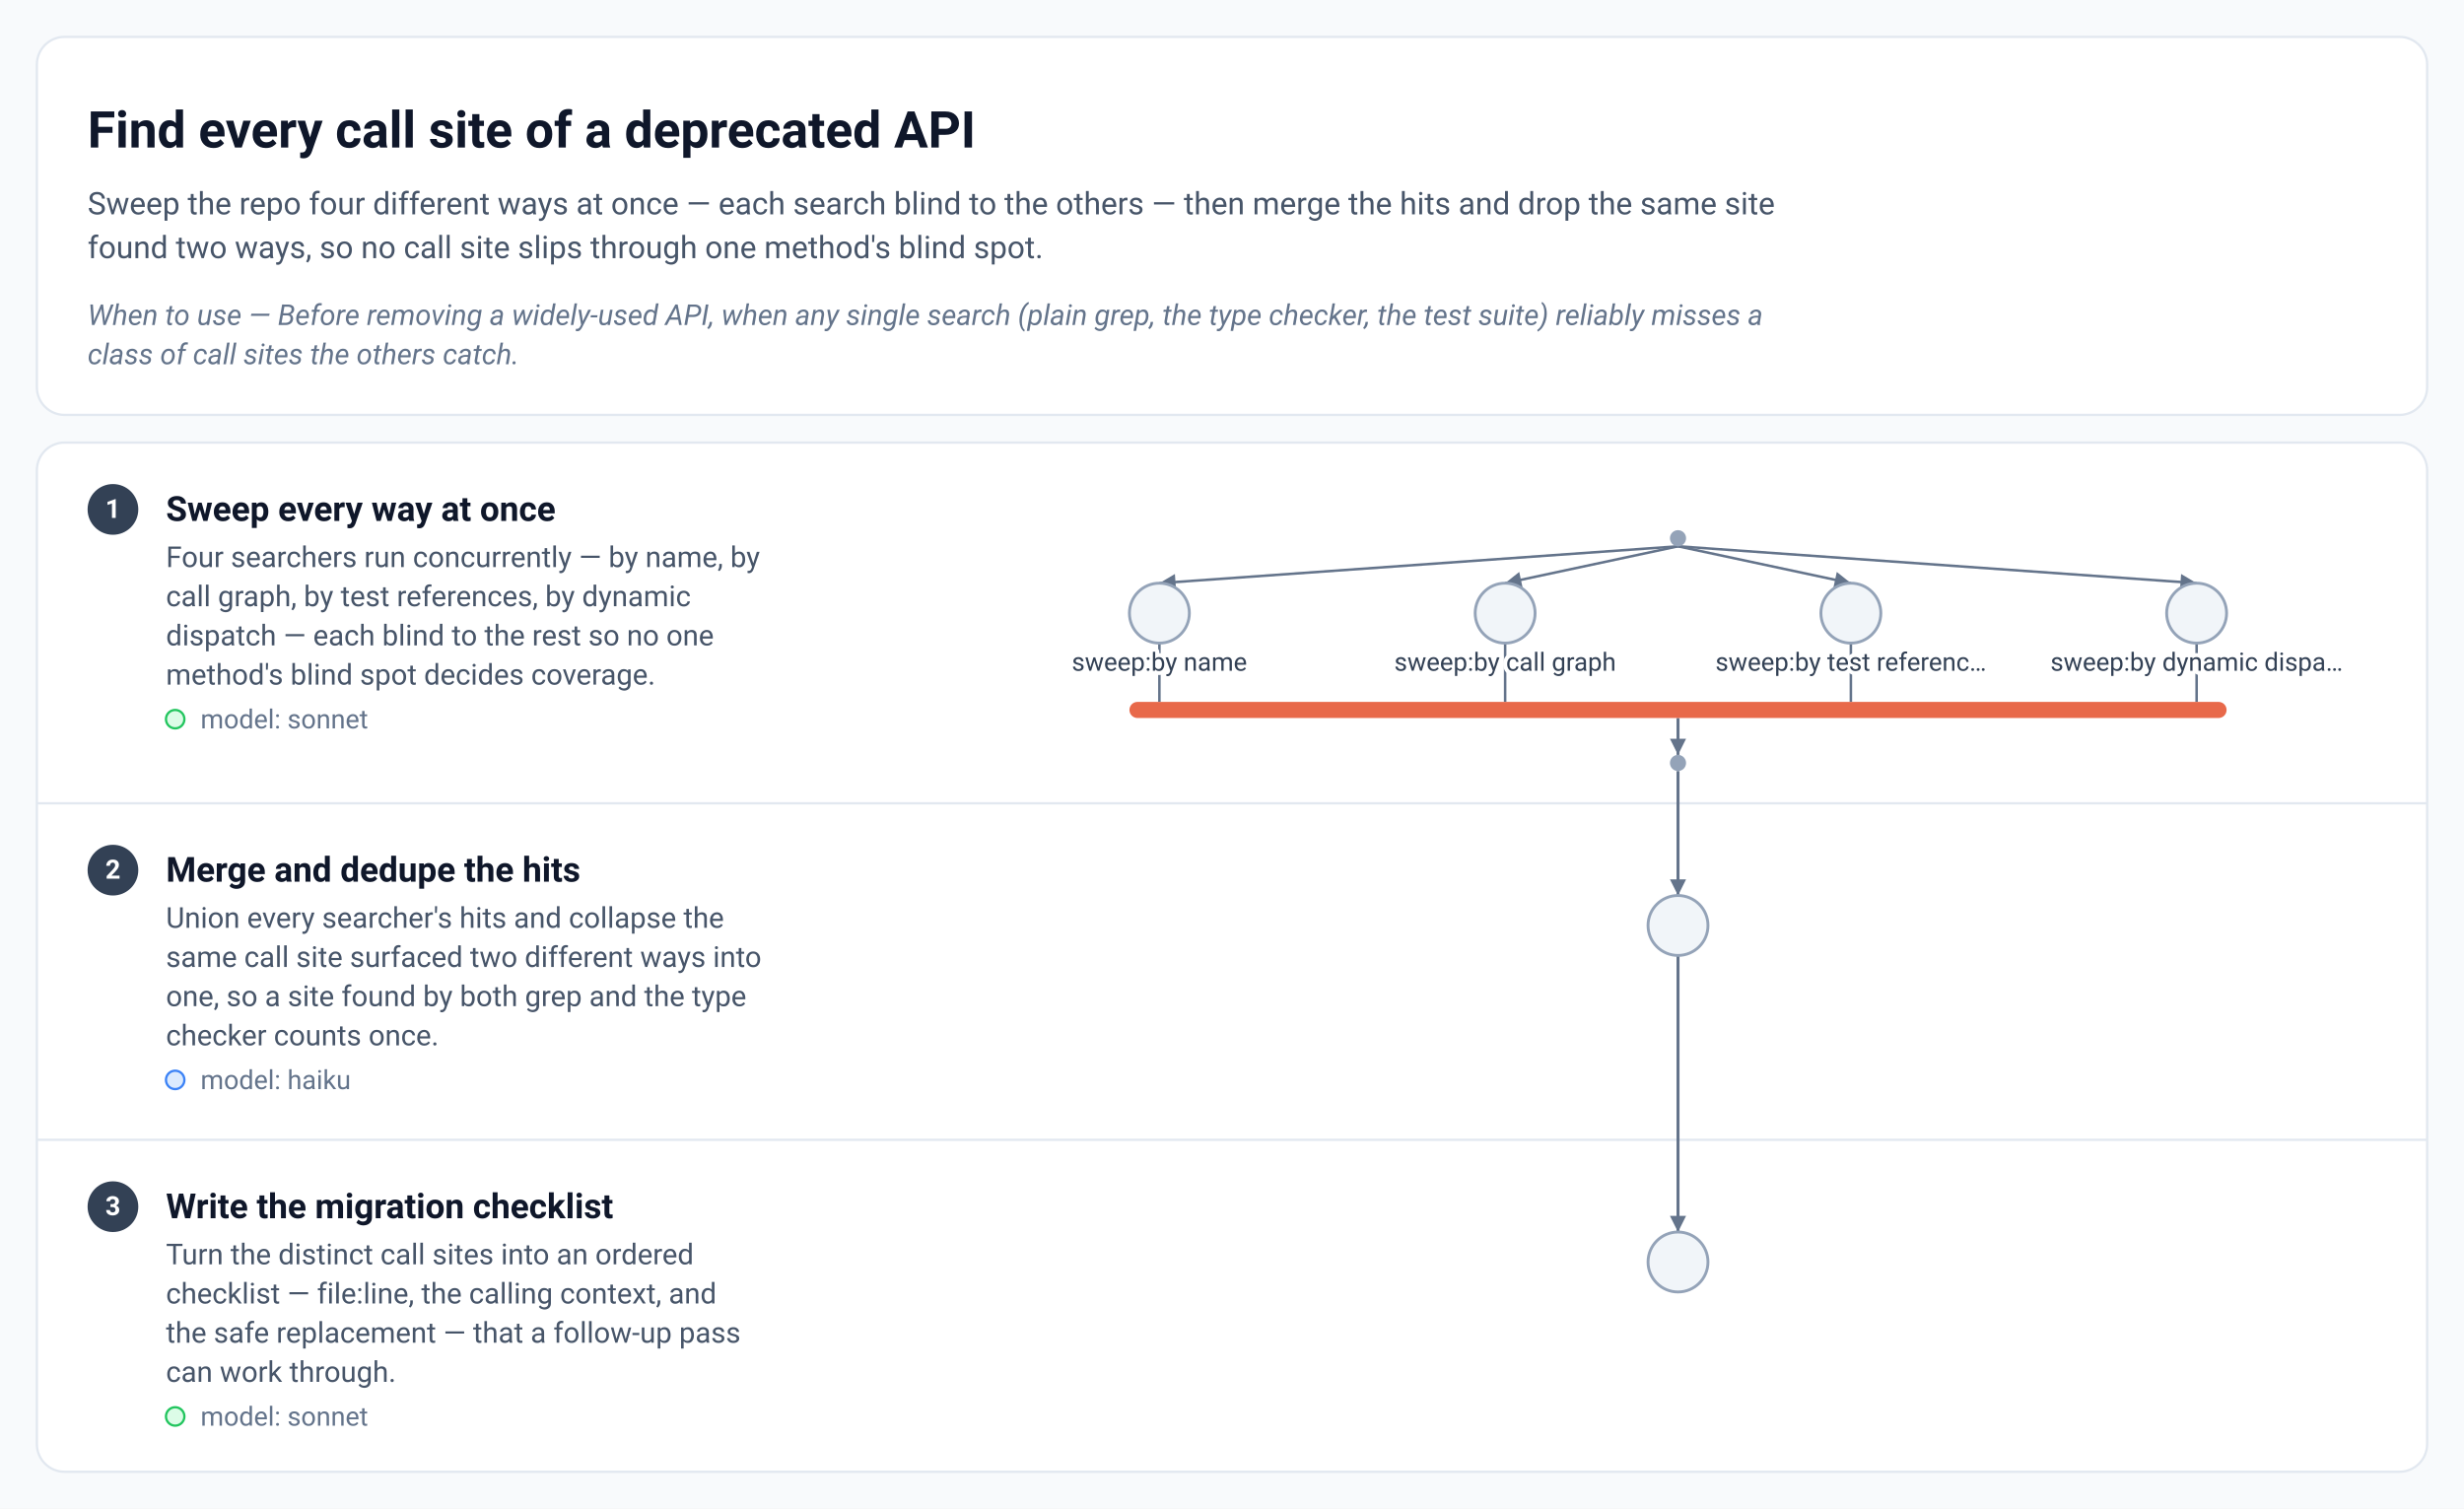
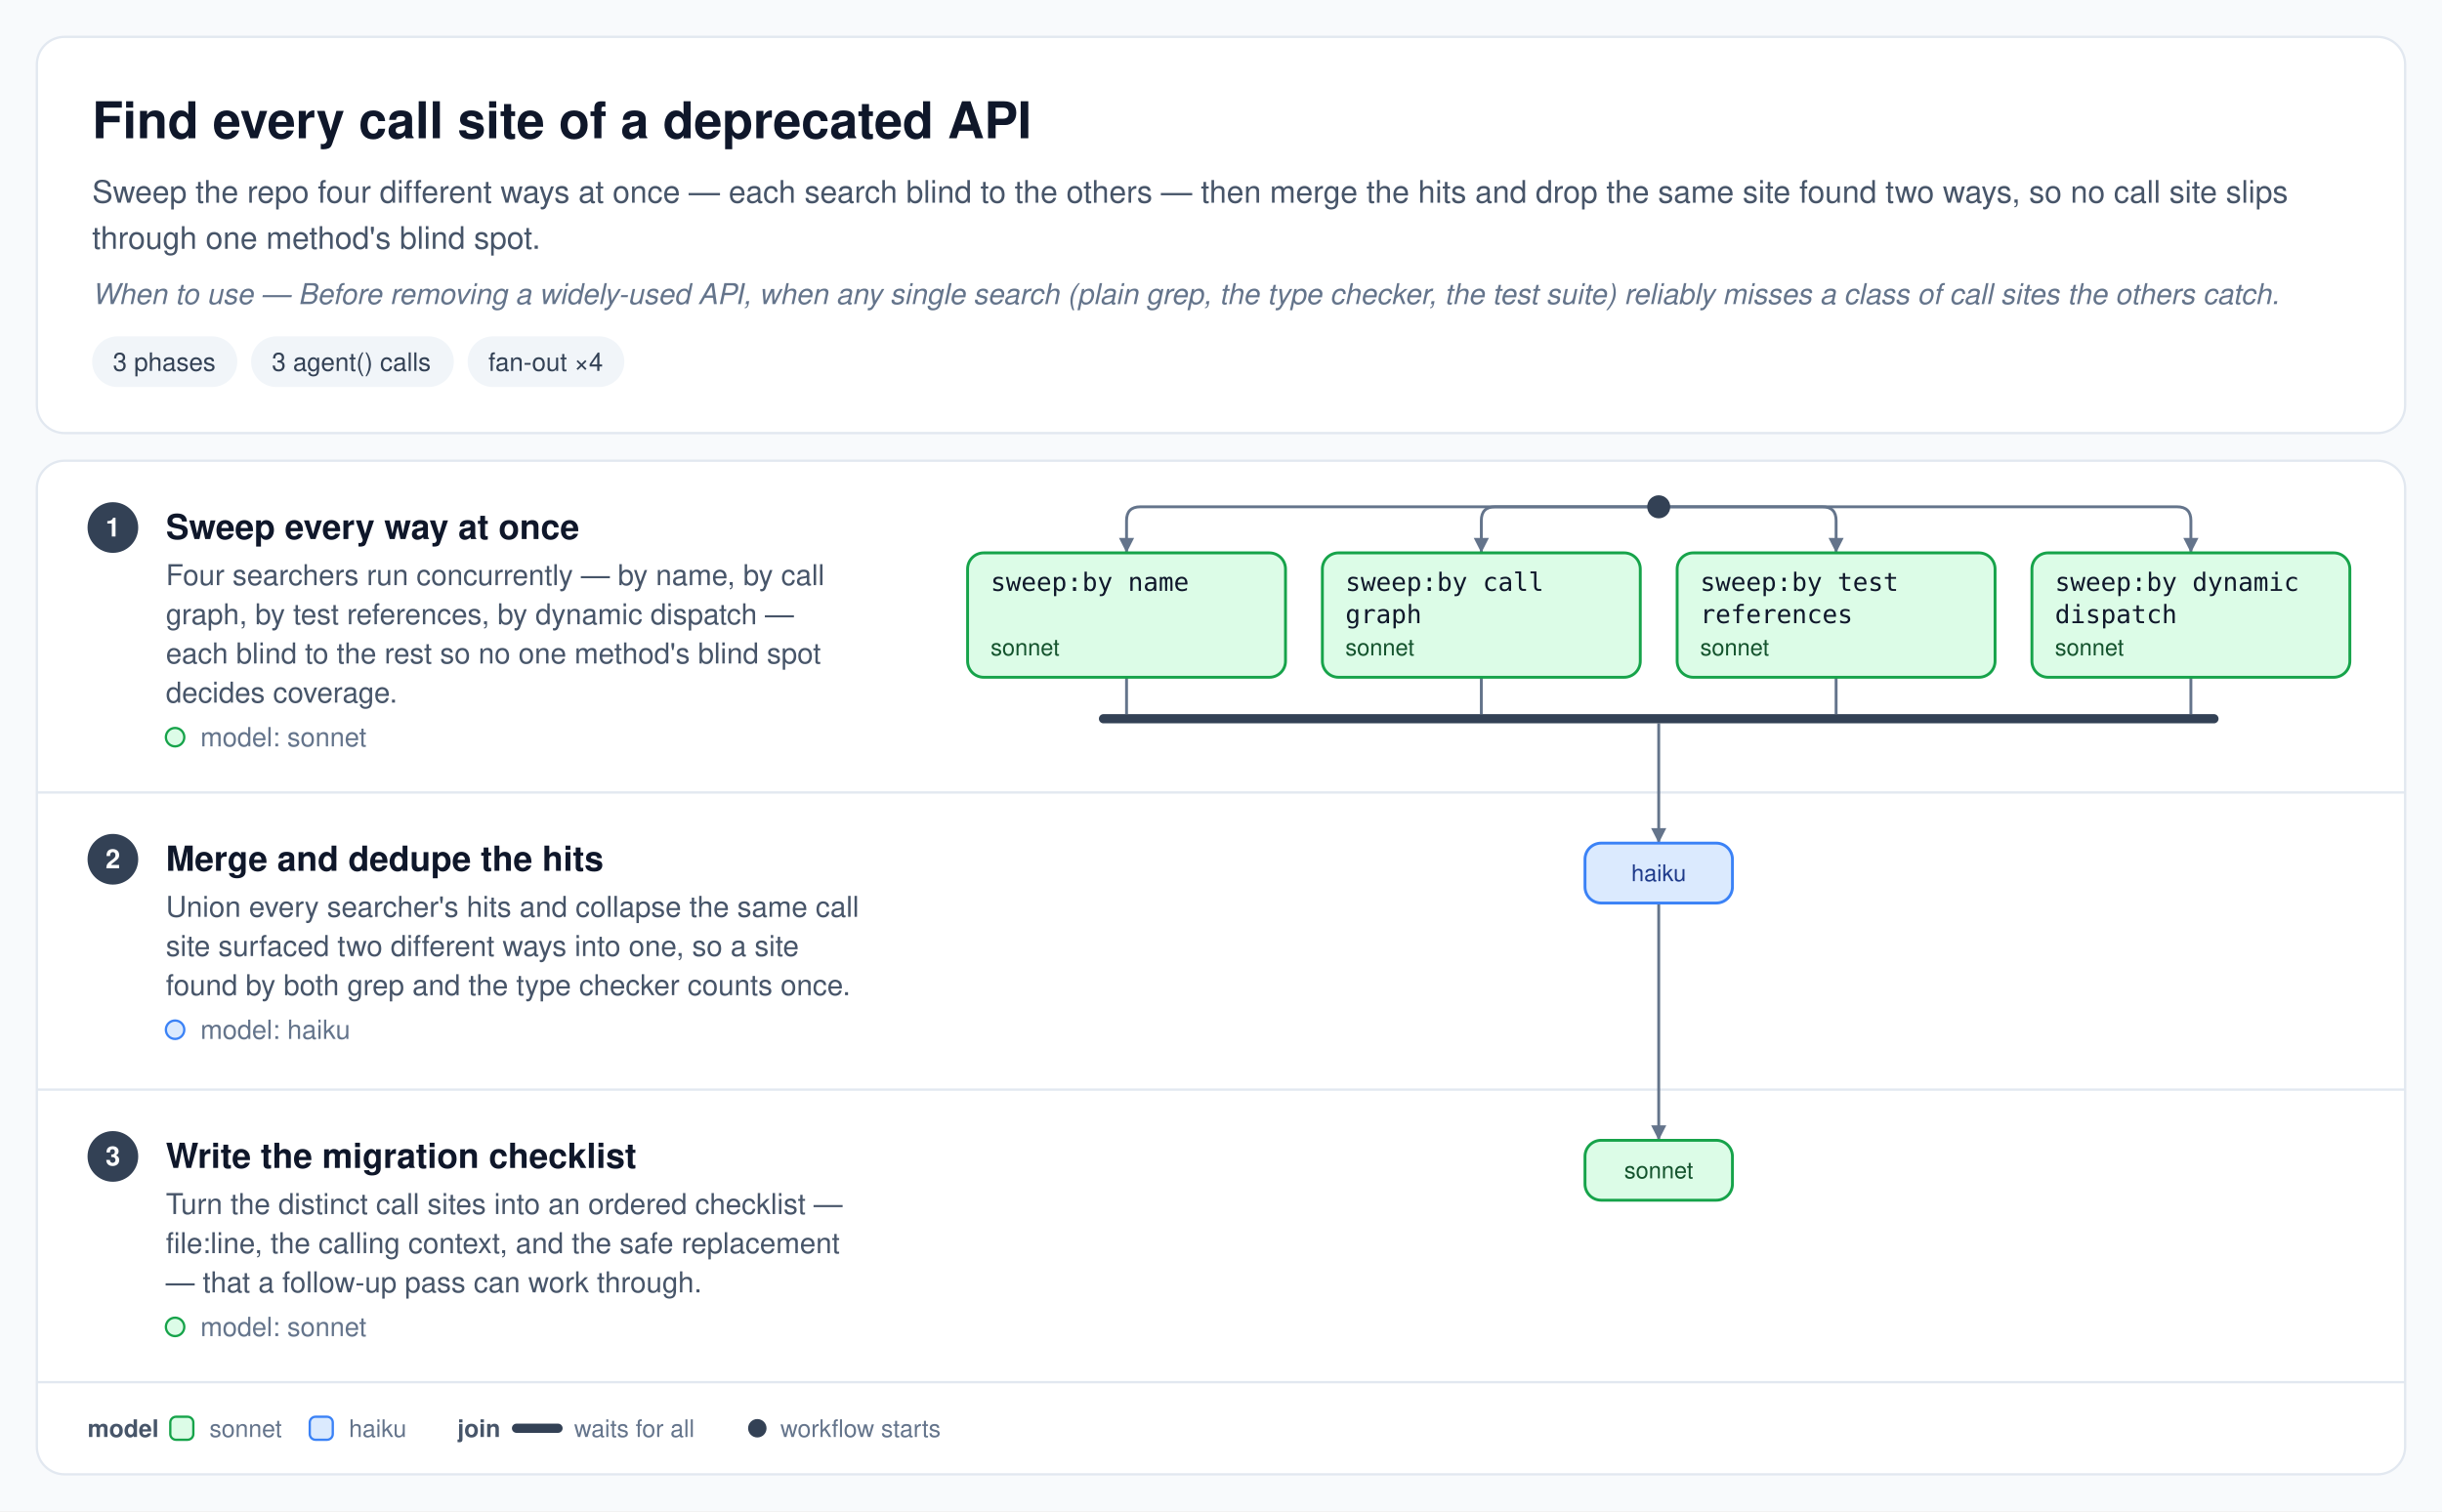
- <svg xmlns="http://www.w3.org/2000/svg" width="1069" height="654.5" viewBox="0 0 1069 654.5" font-family="-apple-system, BlinkMacSystemFont, 'Segoe UI', Roboto, Helvetica, Arial, sans-serif">
-   <rect width="1069" height="654.5" fill="#f8fafc" />
+ <svg xmlns="http://www.w3.org/2000/svg" width="1060" height="656" viewBox="0 0 1060 656" role="img" font-family="Helvetica, Arial, 'Liberation Sans', sans-serif">
+   <rect width="1060" height="656" fill="#f8fafc" />
  <g transform="translate(0 16)">
    <g class="header-card">
-       <rect x="16" y="0" width="1037" height="164" rx="12" fill="#ffffff" stroke="#e2e8f0" stroke-width="1" />
-       <text x="38" y="48" font-size="22" fill="#0f172a" font-weight="700">Find every call site of a deprecated API</text>
-       <text x="38" y="77" font-size="13.5" fill="#475569">Sweep the repo four different ways at once — each search blind to the others — then merge the hits and drop the same site</text>
-       <text x="38" y="96" font-size="13.5" fill="#475569">found two ways, so no call site slips through one method's blind spot.</text>
-       <text x="38" y="125" font-size="12.5" fill="#64748b" font-style="italic">When to use — Before removing a widely-used API, when any single search (plain grep, the type checker, the test suite) reliably misses a</text>
-       <text x="38" y="142" font-size="12.5" fill="#64748b" font-style="italic">class of call sites the others catch.</text>
+       <rect x="16" y="0" width="1028" height="172" rx="12" fill="#ffffff" stroke="#e2e8f0" stroke-width="1" />
+       <text x="40" y="44" font-size="22" fill="#0f172a" font-weight="700">Find every call site of a deprecated API</text>
+       <text x="40" y="72" font-size="13.5" fill="#475569">Sweep the repo four different ways at once — each search blind to the others — then merge the hits and drop the same site found two ways, so no call site slips</text>
+       <text x="40" y="92" font-size="13.5" fill="#475569">through one method's blind spot.</text>
+       <text x="40" y="116" font-size="12.5" fill="#64748b" font-style="italic">When to use — Before removing a widely-used API, when any single search (plain grep, the type checker, the test suite) reliably misses a class of call sites the others catch.</text>
+       <rect x="40" y="130" width="63" height="22" rx="11" fill="#f1f5f9" />
+       <text x="49" y="145" font-size="11" fill="#334155">3 phases</text>
+       <rect x="109" y="130" width="88" height="22" rx="11" fill="#f1f5f9" />
+       <text x="118" y="145" font-size="11" fill="#334155">3 agent() calls</text>
+       <rect x="203" y="130" width="68" height="22" rx="11" fill="#f1f5f9" />
+       <text x="212" y="145" font-size="11" fill="#334155">fan-out ×4</text>
    </g>
  </g>
-   <g transform="translate(0 192)">
-     <rect x="16" y="0" width="1037" height="446.5" rx="12" fill="#ffffff" stroke="#e2e8f0" stroke-width="1" />
+   <g transform="translate(0 200)">
+     <rect x="16" y="0" width="1028" height="440" rx="12" fill="#ffffff" stroke="#e2e8f0" stroke-width="1" />
    <g class="swimlane" />
    <g class="swimlane">
-       <line x1="16" y1="156.5" x2="1053" y2="156.5" stroke="#e2e8f0" stroke-width="1" />
+       <line x1="16" y1="144" x2="1044" y2="144" stroke="#e2e8f0" stroke-width="1" />
    </g>
    <g class="swimlane">
-       <line x1="16" y1="302.5" x2="1053" y2="302.5" stroke="#e2e8f0" stroke-width="1" />
+       <line x1="16" y1="273" x2="1044" y2="273" stroke="#e2e8f0" stroke-width="1" />
    </g>
    <g transform="translate(0 0)">
      <g class="lane-label">
        <circle cx="49" cy="29" r="11" fill="#334155" />
-         <text x="49" y="32.7" font-size="11.5" fill="#ffffff" font-weight="700" text-anchor="middle">1</text>
+         <text x="49" y="32.9" font-size="11.5" fill="#ffffff" font-weight="700" text-anchor="middle">1</text>
        <text x="72" y="34" font-size="15" fill="#0f172a" font-weight="700">Sweep every way at once</text>
-         <text x="72" y="54" font-size="12.5" fill="#475569">Four searchers run concurrently — by name, by</text>
-         <text x="72" y="71" font-size="12.5" fill="#475569">call graph, by test references, by dynamic</text>
-         <text x="72" y="88" font-size="12.5" fill="#475569">dispatch — each blind to the rest so no one</text>
-         <text x="72" y="105" font-size="12.5" fill="#475569">method's blind spot decides coverage.</text>
-         <circle cx="76" cy="120" r="4" fill="#dcfce7" stroke="#22c55e" stroke-width="1" />
+         <text x="72" y="54" font-size="12.5" fill="#475569">Four searchers run concurrently — by name, by call</text>
+         <text x="72" y="71" font-size="12.5" fill="#475569">graph, by test references, by dynamic dispatch —</text>
+         <text x="72" y="88" font-size="12.5" fill="#475569">each blind to the rest so no one method's blind spot</text>
+         <text x="72" y="105" font-size="12.5" fill="#475569">decides coverage.</text>
+         <circle cx="76" cy="120" r="4" fill="#dcfce7" stroke="#16a34a" />
        <text x="87" y="124" font-size="11.5" fill="#64748b">model: sonnet</text>
      </g>
    </g>
-     <g transform="translate(0 156.5)">
+     <g transform="translate(0 144)">
      <g class="lane-label">
        <circle cx="49" cy="29" r="11" fill="#334155" />
-         <text x="49" y="32.7" font-size="11.5" fill="#ffffff" font-weight="700" text-anchor="middle">2</text>
+         <text x="49" y="32.9" font-size="11.5" fill="#ffffff" font-weight="700" text-anchor="middle">2</text>
        <text x="72" y="34" font-size="15" fill="#0f172a" font-weight="700">Merge and dedupe the hits</text>
-         <text x="72" y="54" font-size="12.5" fill="#475569">Union every searcher's hits and collapse the</text>
-         <text x="72" y="71" font-size="12.5" fill="#475569">same call site surfaced two different ways into</text>
-         <text x="72" y="88" font-size="12.5" fill="#475569">one, so a site found by both grep and the type</text>
-         <text x="72" y="105" font-size="12.5" fill="#475569">checker counts once.</text>
-         <circle cx="76" cy="120" r="4" fill="#dbeafe" stroke="#3b82f6" stroke-width="1" />
-         <text x="87" y="124" font-size="11.5" fill="#64748b">model: haiku</text>
+         <text x="72" y="54" font-size="12.5" fill="#475569">Union every searcher's hits and collapse the same call</text>
+         <text x="72" y="71" font-size="12.5" fill="#475569">site surfaced two different ways into one, so a site</text>
+         <text x="72" y="88" font-size="12.5" fill="#475569">found by both grep and the type checker counts once.</text>
+         <circle cx="76" cy="103" r="4" fill="#dbeafe" stroke="#3b82f6" />
+         <text x="87" y="107" font-size="11.5" fill="#64748b">model: haiku</text>
      </g>
    </g>
-     <g transform="translate(0 302.5)">
+     <g transform="translate(0 273)">
      <g class="lane-label">
        <circle cx="49" cy="29" r="11" fill="#334155" />
-         <text x="49" y="32.7" font-size="11.5" fill="#ffffff" font-weight="700" text-anchor="middle">3</text>
+         <text x="49" y="32.9" font-size="11.5" fill="#ffffff" font-weight="700" text-anchor="middle">3</text>
        <text x="72" y="34" font-size="15" fill="#0f172a" font-weight="700">Write the migration checklist</text>
-         <text x="72" y="54" font-size="12.5" fill="#475569">Turn the distinct call sites into an ordered</text>
-         <text x="72" y="71" font-size="12.5" fill="#475569">checklist — file:line, the calling context, and</text>
-         <text x="72" y="88" font-size="12.5" fill="#475569">the safe replacement — that a follow-up pass</text>
-         <text x="72" y="105" font-size="12.5" fill="#475569">can work through.</text>
-         <circle cx="76" cy="120" r="4" fill="#dcfce7" stroke="#22c55e" stroke-width="1" />
-         <text x="87" y="124" font-size="11.5" fill="#64748b">model: sonnet</text>
+         <text x="72" y="54" font-size="12.5" fill="#475569">Turn the distinct call sites into an ordered checklist —</text>
+         <text x="72" y="71" font-size="12.5" fill="#475569">file:line, the calling context, and the safe replacement</text>
+         <text x="72" y="88" font-size="12.5" fill="#475569">— that a follow-up pass can work through.</text>
+         <circle cx="76" cy="103" r="4" fill="#dcfce7" stroke="#16a34a" />
+         <text x="87" y="107" font-size="11.5" fill="#64748b">model: sonnet</text>
      </g>
    </g>
-     <g class="topology" transform="translate(424 0)">
+     <g class="topology" transform="translate(416 0)">
      <g class="edge">
-         <path d="M 304 45 L 79 61" fill="none" stroke="#64748b" stroke-width="1.1" />
-         <polygon points="79,61 85.73,57.01 86.23,63.99" fill="#64748b" />
+         <path d="M 304 20 L 79 20 Q 73 20 73 26 L 73 40" fill="none" stroke="#64748b" stroke-width="1.25" stroke-linejoin="round" />
+         <polygon points="73,40 69.7,33.5 76.3,33.5" fill="#64748b" />
      </g>
      <g class="edge">
-         <path d="M 304 45 L 229 61" fill="none" stroke="#64748b" stroke-width="1.1" />
-         <polygon points="229,61 235.12,56.12 236.58,62.96" fill="#64748b" />
+         <path d="M 304 20 L 233 20 Q 227 20 227 26 L 227 40" fill="none" stroke="#64748b" stroke-width="1.25" stroke-linejoin="round" />
+         <polygon points="227,40 223.7,33.5 230.3,33.5" fill="#64748b" />
      </g>
      <g class="edge">
-         <path d="M 304 45 L 379 61" fill="none" stroke="#64748b" stroke-width="1.1" />
-         <polygon points="379,61 371.42,62.96 372.88,56.12" fill="#64748b" />
+         <path d="M 304 20 L 375 20 Q 381 20 381 26 L 381 40" fill="none" stroke="#64748b" stroke-width="1.25" stroke-linejoin="round" />
+         <polygon points="381,40 377.7,33.5 384.3,33.5" fill="#64748b" />
      </g>
      <g class="edge">
-         <path d="M 304 45 L 529 61" fill="none" stroke="#64748b" stroke-width="1.1" />
-         <polygon points="529,61 521.77,63.99 522.27,57.01" fill="#64748b" />
+         <path d="M 304 20 L 529 20 Q 535 20 535 26 L 535 40" fill="none" stroke="#64748b" stroke-width="1.25" stroke-linejoin="round" />
+         <polygon points="535,40 531.7,33.5 538.3,33.5" fill="#64748b" />
      </g>
      <g class="edge">
-         <path d="M 79 87 L 79 112.5" fill="none" stroke="#64748b" stroke-width="1.1" />
+         <path d="M 73 94 L 73 110" fill="none" stroke="#64748b" stroke-width="1.25" stroke-linejoin="round" />
      </g>
      <g class="edge">
-         <path d="M 229 87 L 229 112.5" fill="none" stroke="#64748b" stroke-width="1.1" />
+         <path d="M 227 94 L 227 110" fill="none" stroke="#64748b" stroke-width="1.25" stroke-linejoin="round" />
      </g>
      <g class="edge">
-         <path d="M 379 87 L 379 112.5" fill="none" stroke="#64748b" stroke-width="1.1" />
+         <path d="M 381 94 L 381 110" fill="none" stroke="#64748b" stroke-width="1.25" stroke-linejoin="round" />
      </g>
      <g class="edge">
-         <path d="M 529 87 L 529 112.5" fill="none" stroke="#64748b" stroke-width="1.1" />
+         <path d="M 535 94 L 535 110" fill="none" stroke="#64748b" stroke-width="1.25" stroke-linejoin="round" />
      </g>
      <g class="edge">
-         <path d="M 304 119.5 L 304 135.5" fill="none" stroke="#64748b" stroke-width="1.3" />
-         <polygon points="304,135.5 300.5,128.5 307.5,128.5" fill="#64748b" />
+         <path d="M 304 114 L 304 166" fill="none" stroke="#64748b" stroke-width="1.25" stroke-linejoin="round" />
+         <polygon points="304,166 300.7,159.5 307.3,159.5" fill="#64748b" />
      </g>
      <g class="edge">
-         <path d="M 304 142.5 L 304 196.5" fill="none" stroke="#64748b" stroke-width="1.3" />
-         <polygon points="304,196.5 300.5,189.5 307.5,189.5" fill="#64748b" />
+         <path d="M 304 192 L 304 295" fill="none" stroke="#64748b" stroke-width="1.25" stroke-linejoin="round" />
+         <polygon points="304,295 300.7,288.5 307.3,288.5" fill="#64748b" />
      </g>
-       <g class="edge">
-         <path d="M 304 222.5 L 304 342.5" fill="none" stroke="#64748b" stroke-width="1.3" />
-         <polygon points="304,342.5 300.5,335.5 307.5,335.5" fill="#64748b" />
-       </g>
-       <circle class="hub" cx="304" cy="41.5" r="3.5" fill="#94a3b8" />
+       <circle class="start" cx="304" cy="20" r="5" fill="#334155" />
      <g class="agent-node">
-         <circle cx="79" cy="74" r="13" fill="#f1f5f9" stroke="#94a3b8" stroke-width="1.25" />
-         <text x="79" y="99" font-size="11" fill="#334155" text-anchor="middle" stroke="#ffffff" stroke-width="3.5" stroke-linejoin="round" paint-order="stroke fill">sweep:by name</text>
+         <rect x="4" y="40" width="138" height="54" rx="7" fill="#dcfce7" stroke="#16a34a" stroke-width="1.25" />
+         <text x="14" y="56.5" font-size="11" fill="#0f172a" font-family="Menlo, Consolas, 'DejaVu Sans Mono', 'Liberation Mono', monospace">sweep:by name</text>
+         <text x="14" y="84.5" font-size="10" fill="#14532d">sonnet</text>
      </g>
      <g class="agent-node">
-         <circle cx="229" cy="74" r="13" fill="#f1f5f9" stroke="#94a3b8" stroke-width="1.25" />
-         <text x="229" y="99" font-size="11" fill="#334155" text-anchor="middle" stroke="#ffffff" stroke-width="3.5" stroke-linejoin="round" paint-order="stroke fill">sweep:by call graph</text>
+         <rect x="158" y="40" width="138" height="54" rx="7" fill="#dcfce7" stroke="#16a34a" stroke-width="1.25" />
+         <text x="168" y="56.5" font-size="11" fill="#0f172a" font-family="Menlo, Consolas, 'DejaVu Sans Mono', 'Liberation Mono', monospace">sweep:by call</text>
+         <text x="168" y="70.5" font-size="11" fill="#0f172a" font-family="Menlo, Consolas, 'DejaVu Sans Mono', 'Liberation Mono', monospace">graph</text>
+         <text x="168" y="84.5" font-size="10" fill="#14532d">sonnet</text>
      </g>
      <g class="agent-node">
-         <circle cx="379" cy="74" r="13" fill="#f1f5f9" stroke="#94a3b8" stroke-width="1.25" />
-         <text x="379" y="99" font-size="11" fill="#334155" text-anchor="middle" stroke="#ffffff" stroke-width="3.5" stroke-linejoin="round" paint-order="stroke fill">sweep:by test referenc…</text>
+         <rect x="312" y="40" width="138" height="54" rx="7" fill="#dcfce7" stroke="#16a34a" stroke-width="1.25" />
+         <text x="322" y="56.5" font-size="11" fill="#0f172a" font-family="Menlo, Consolas, 'DejaVu Sans Mono', 'Liberation Mono', monospace">sweep:by test</text>
+         <text x="322" y="70.5" font-size="11" fill="#0f172a" font-family="Menlo, Consolas, 'DejaVu Sans Mono', 'Liberation Mono', monospace">references</text>
+         <text x="322" y="84.5" font-size="10" fill="#14532d">sonnet</text>
      </g>
      <g class="agent-node">
-         <circle cx="529" cy="74" r="13" fill="#f1f5f9" stroke="#94a3b8" stroke-width="1.25" />
-         <text x="529" y="99" font-size="11" fill="#334155" text-anchor="middle" stroke="#ffffff" stroke-width="3.5" stroke-linejoin="round" paint-order="stroke fill">sweep:by dynamic dispa…</text>
+         <rect x="466" y="40" width="138" height="54" rx="7" fill="#dcfce7" stroke="#16a34a" stroke-width="1.25" />
+         <text x="476" y="56.5" font-size="11" fill="#0f172a" font-family="Menlo, Consolas, 'DejaVu Sans Mono', 'Liberation Mono', monospace">sweep:by dynamic</text>
+         <text x="476" y="70.5" font-size="11" fill="#0f172a" font-family="Menlo, Consolas, 'DejaVu Sans Mono', 'Liberation Mono', monospace">dispatch</text>
+         <text x="476" y="84.5" font-size="10" fill="#14532d">sonnet</text>
      </g>
-       <rect class="barrier" x="66" y="112.5" width="476" height="7" rx="3.5" fill="#e8694a" />
-       <circle class="hub" cx="304" cy="139" r="3.5" fill="#94a3b8" />
+       <rect x="61" y="110" width="486" height="4" rx="2" fill="#334155" class="barrier" />
      <g class="agent-node">
-         <circle cx="304" cy="209.5" r="13" fill="#f1f5f9" stroke="#94a3b8" stroke-width="1.25" />
+         <rect x="272" y="166" width="64" height="26" rx="7" fill="#dbeafe" stroke="#3b82f6" stroke-width="1.25" />
+         <text x="304" y="182.5" font-size="10" fill="#1e3a8a" text-anchor="middle">haiku</text>
      </g>
      <g class="agent-node">
-         <circle cx="304" cy="355.5" r="13" fill="#f1f5f9" stroke="#94a3b8" stroke-width="1.25" />
+         <rect x="272" y="295" width="64" height="26" rx="7" fill="#dcfce7" stroke="#16a34a" stroke-width="1.25" />
+         <text x="304" y="311.5" font-size="10" fill="#14532d" text-anchor="middle">sonnet</text>
      </g>
+     </g>
+     <line x1="16" y1="400" x2="1044" y2="400" stroke="#e2e8f0" stroke-width="1" />
+     <g class="legend" transform="translate(0 413)">
+       <text x="38" y="10.8" font-size="10.5" fill="#475569" font-weight="700">model</text>
+       <rect x="73.92" y="2" width="10" height="10" rx="2.5" fill="#dcfce7" stroke="#16a34a" stroke-width="1" />
+       <text x="90.92" y="10.8" font-size="10.5" fill="#64748b">sonnet</text>
+       <rect x="134.45" y="2" width="10" height="10" rx="2.5" fill="#dbeafe" stroke="#3b82f6" stroke-width="1" />
+       <text x="151.45" y="10.8" font-size="10.5" fill="#64748b">haiku</text>
+       <text x="198.55" y="10.8" font-size="10.5" fill="#475569" font-weight="700">join</text>
+       <rect x="222.21" y="5" width="22" height="4" rx="2" fill="#334155" />
+       <text x="249.21" y="10.8" font-size="10.5" fill="#64748b">waits for all</text>
+       <circle cx="328.73" cy="7" r="4" fill="#334155" />
+       <text x="338.73" y="10.8" font-size="10.5" fill="#64748b">workflow starts</text>
    </g>
  </g>
</svg>
